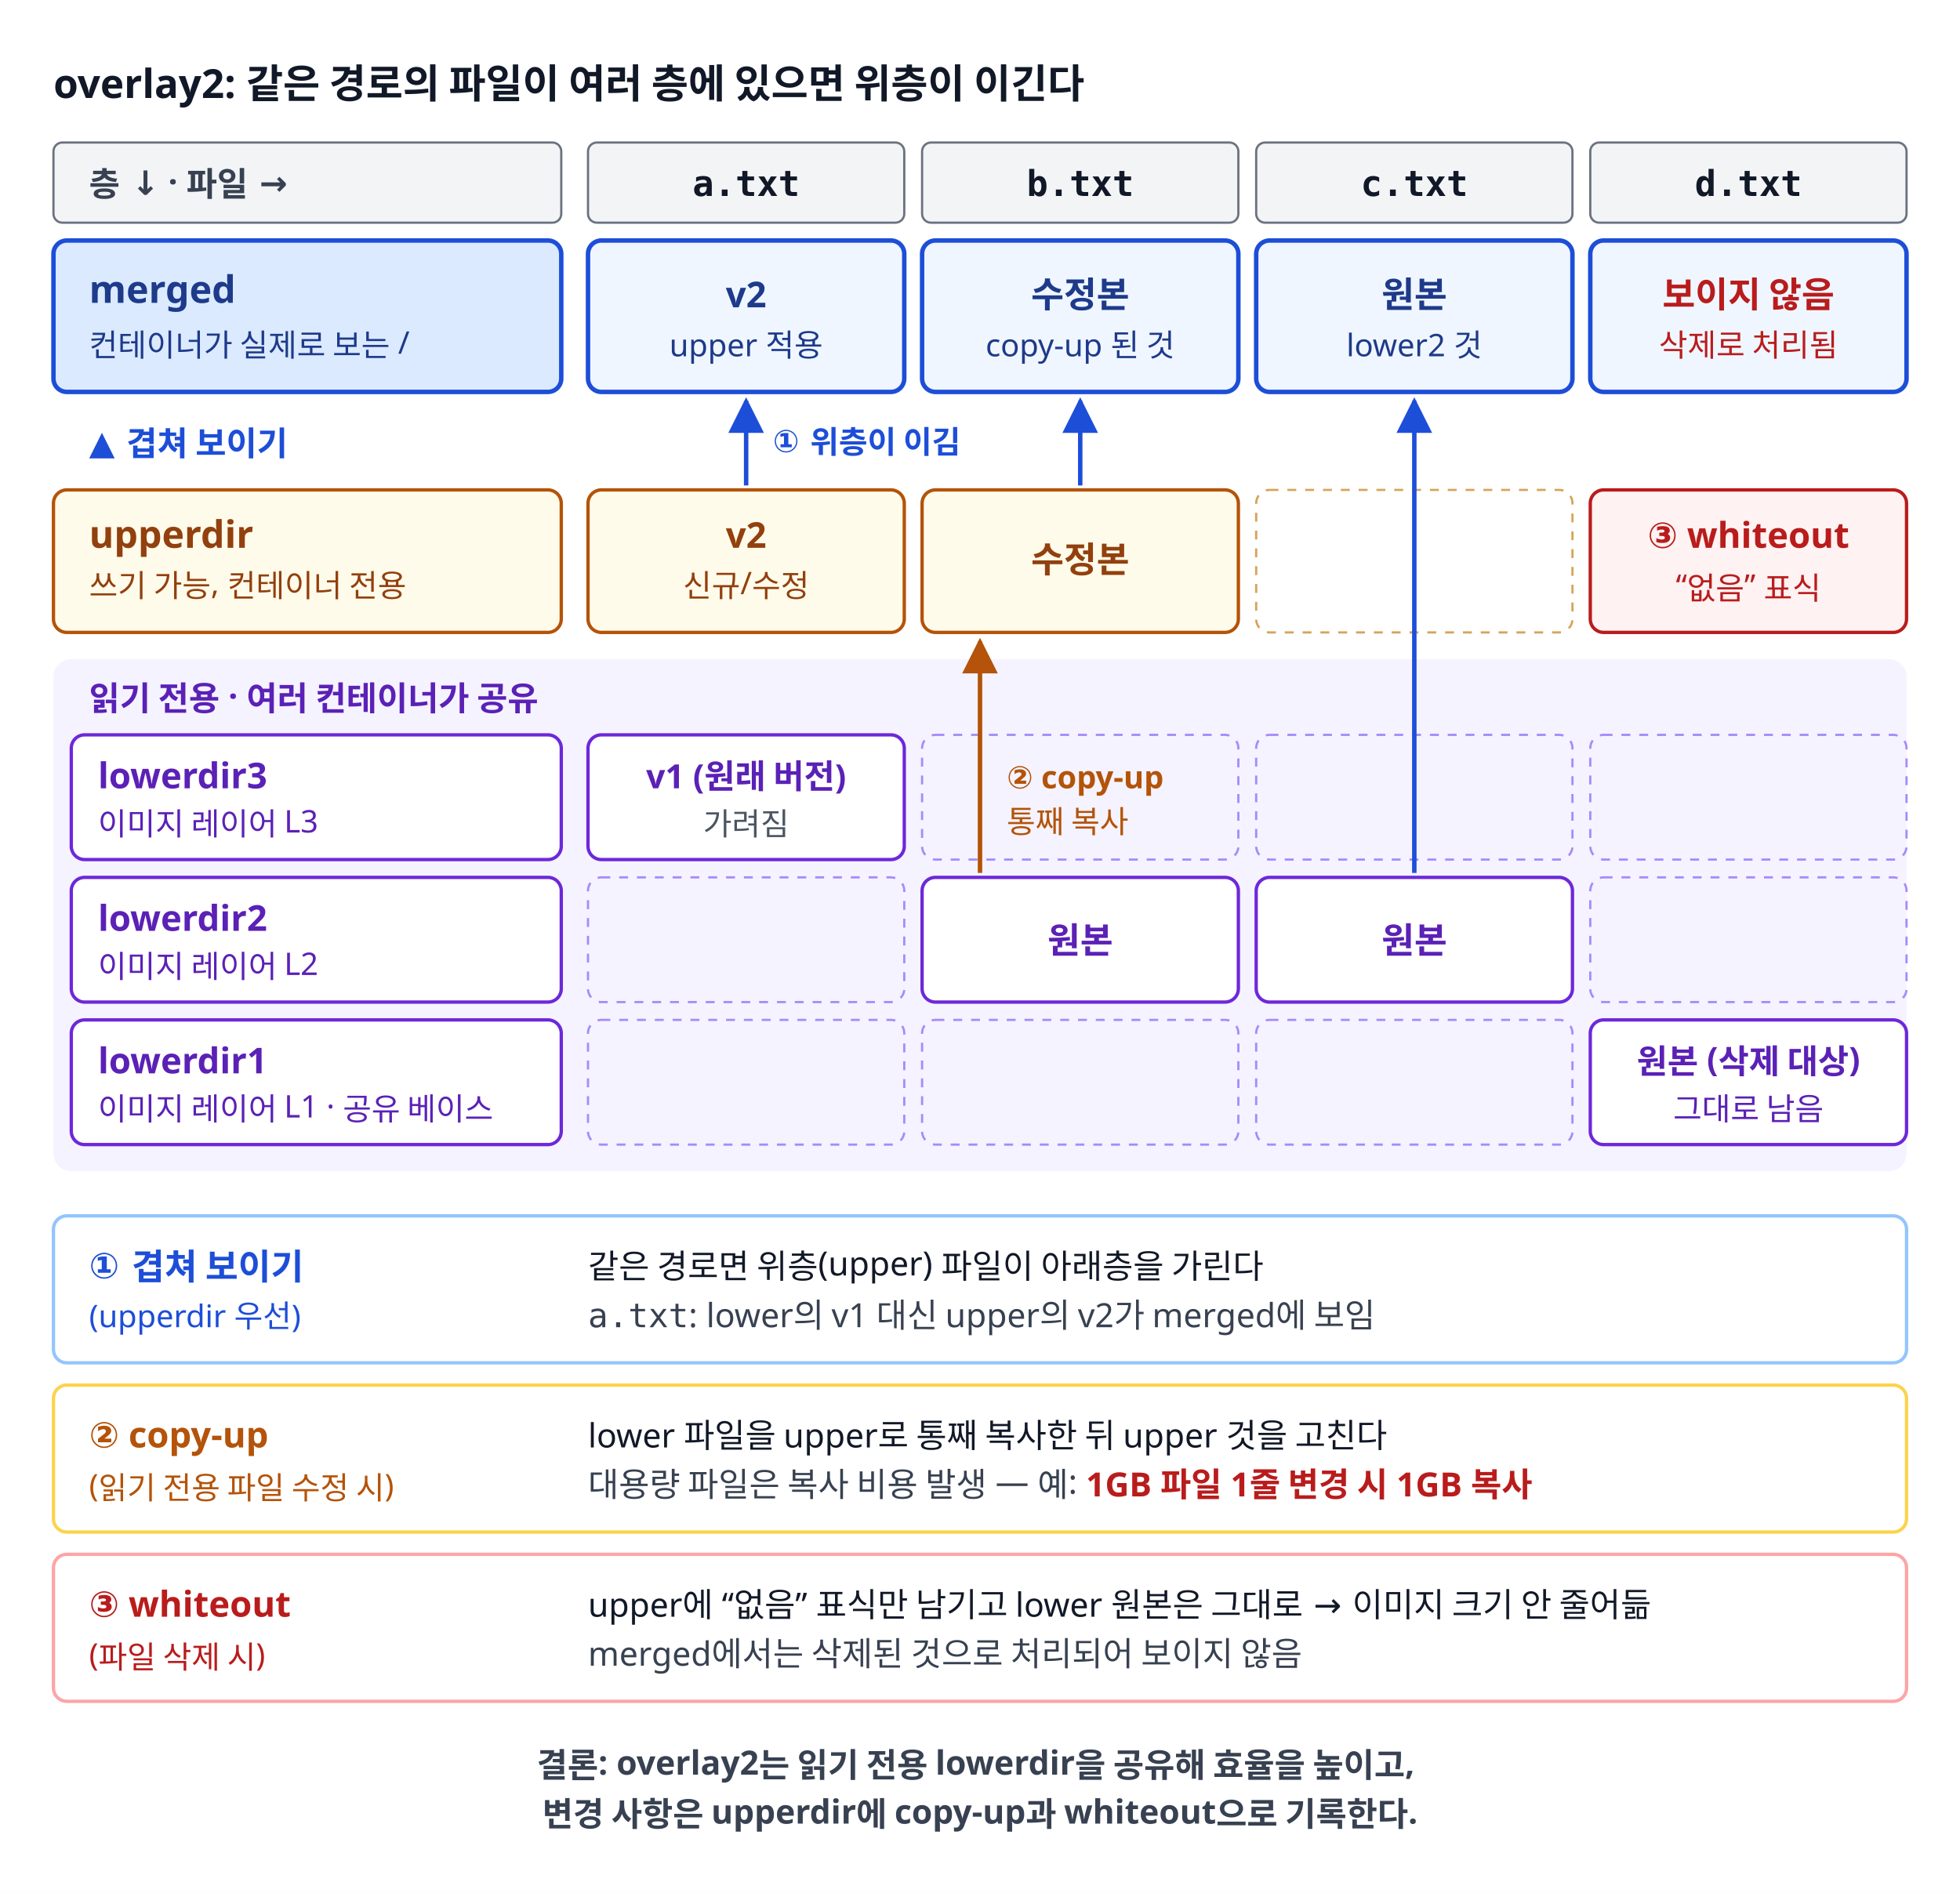
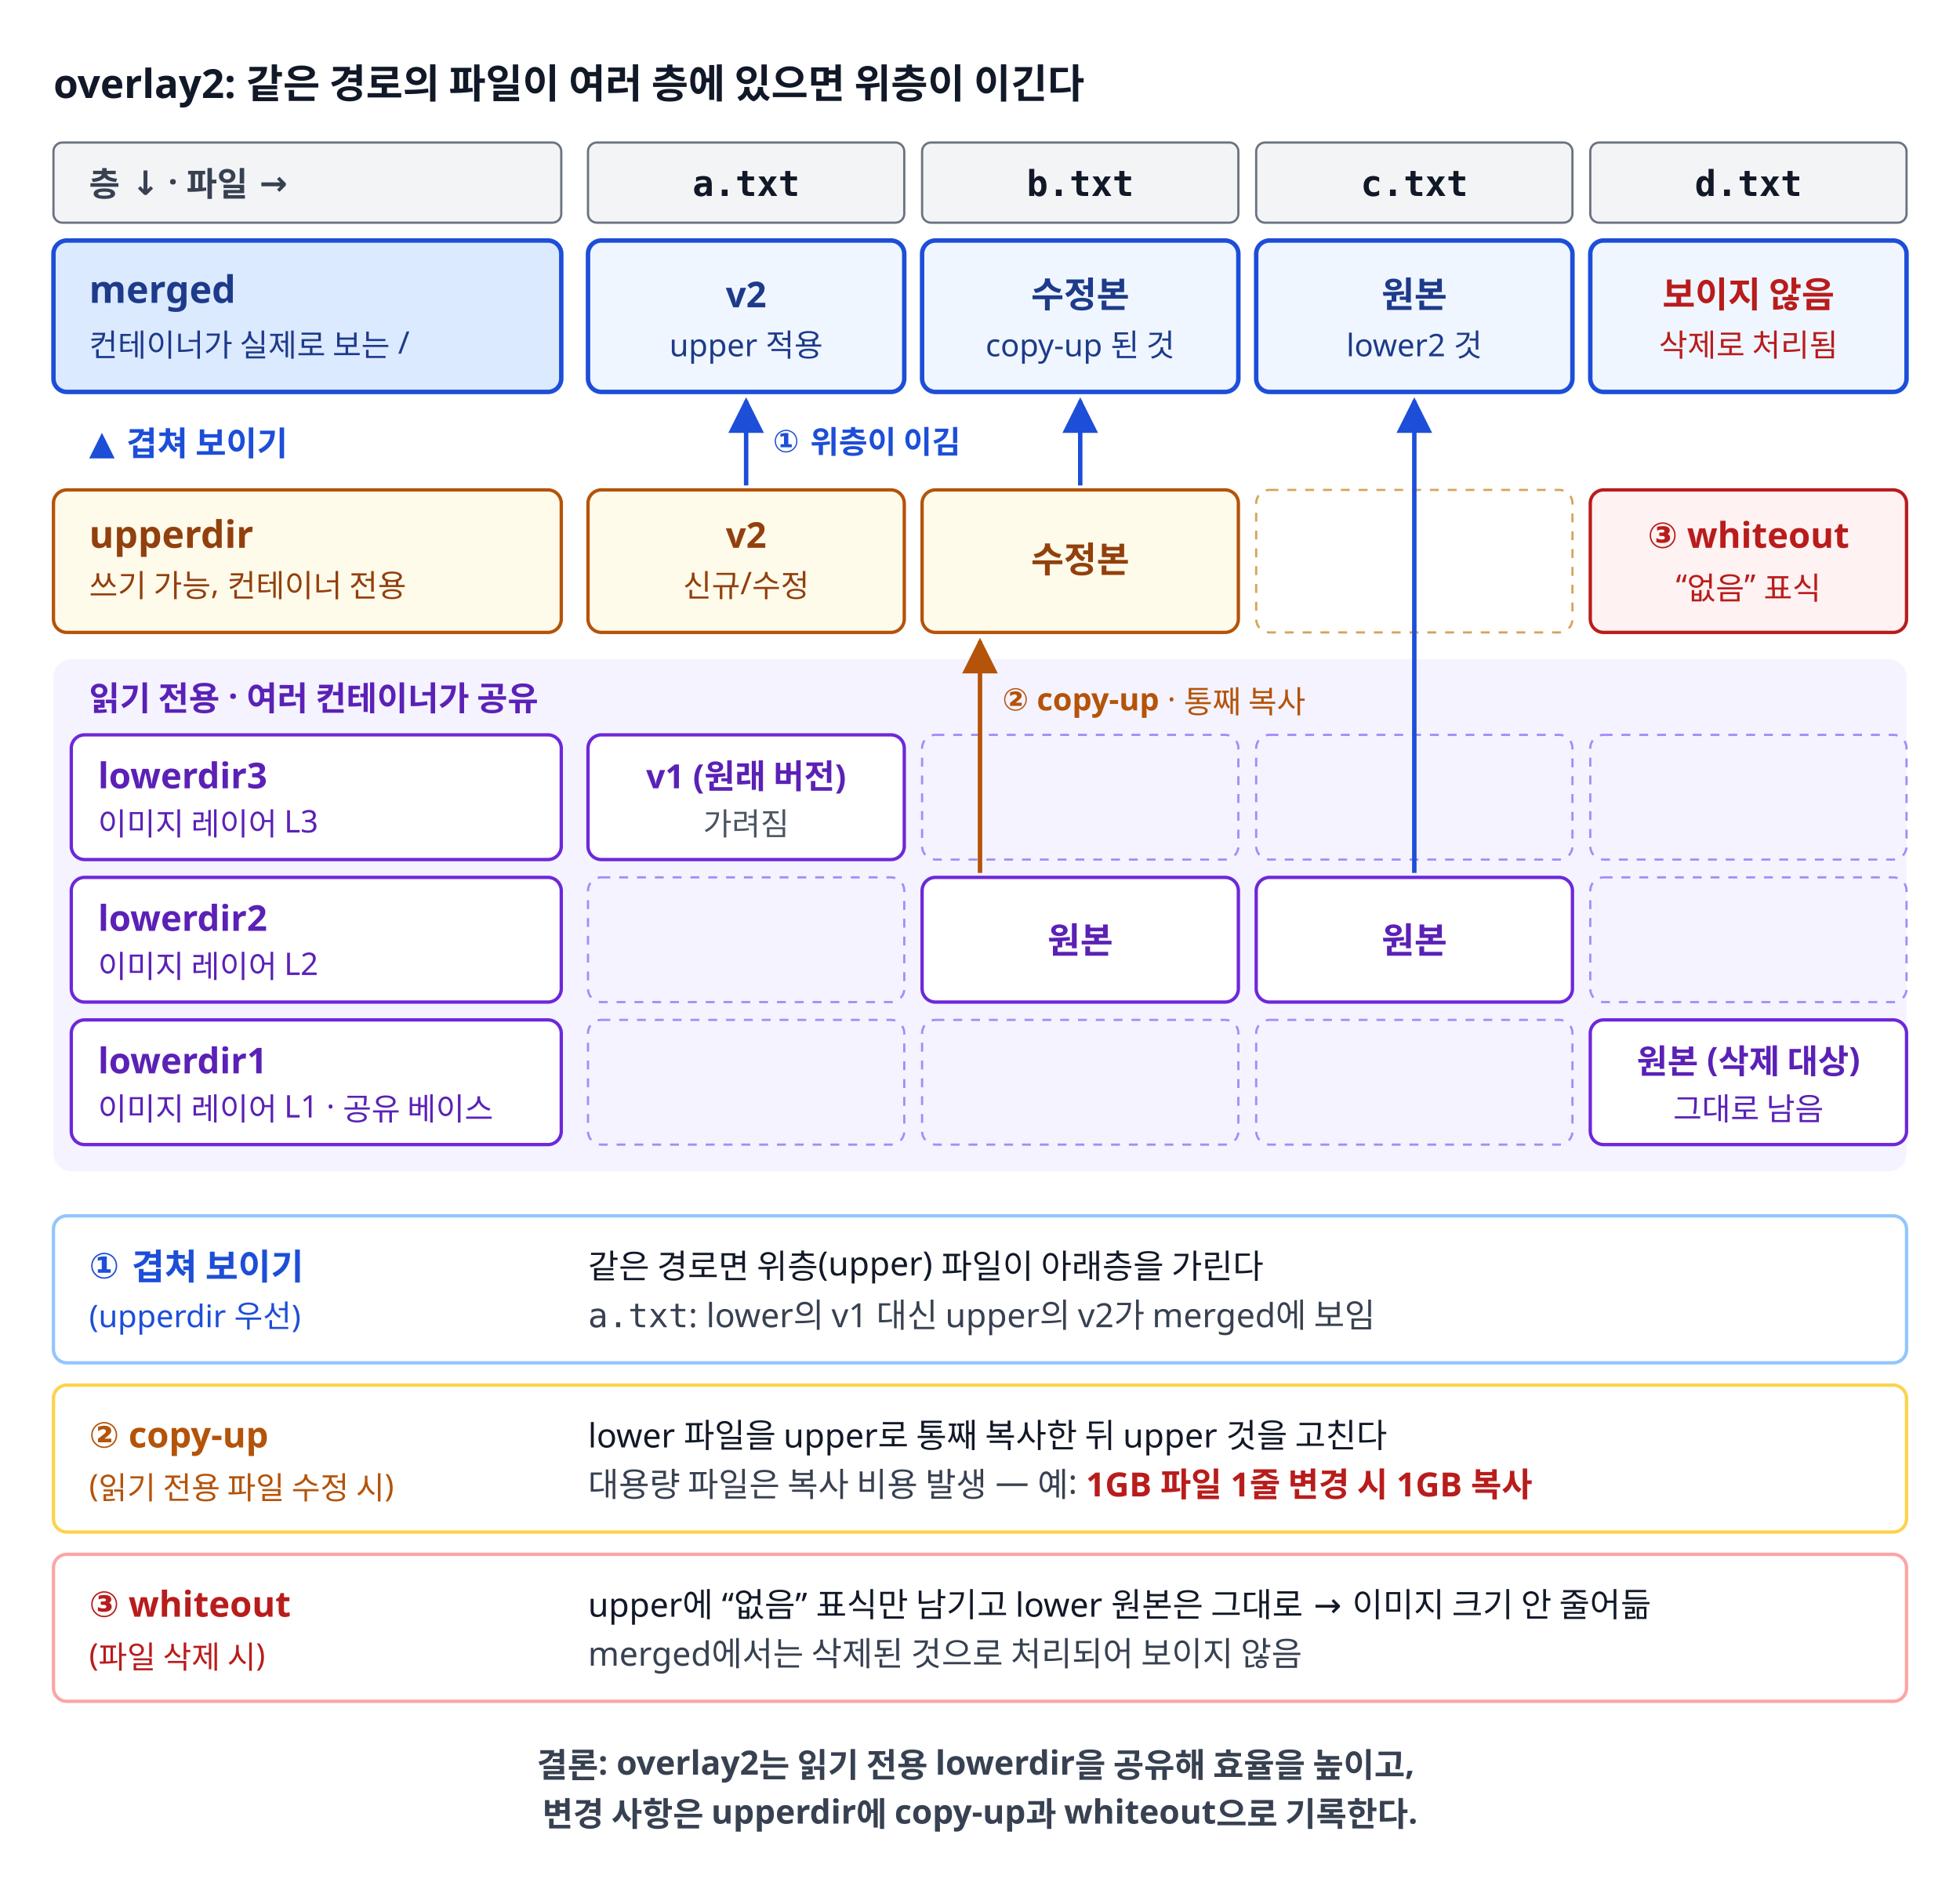
<svg xmlns="http://www.w3.org/2000/svg" viewBox="0 0 880 850" width="880" height="850" font-family="'Malgun Gothic','Apple SD Gothic Neo','Noto Sans KR','Segoe UI',sans-serif" role="img" aria-labelledby="t d">
  <rect width="880" height="850" fill="#ffffff" />
  <defs>
    <marker id="a-blue" viewBox="0 0 10 10" refX="9" refY="5" markerWidth="8" markerHeight="8" orient="auto">
      <path d="M0,0 L10,5 L0,10 z" fill="#1d4ed8" />
    </marker>
    <marker id="a-amber" viewBox="0 0 10 10" refX="9" refY="5" markerWidth="8" markerHeight="8" orient="auto">
      <path d="M0,0 L10,5 L0,10 z" fill="#b45309" />
    </marker>
  </defs>
  <text x="24" y="44" font-size="18" font-weight="bold" fill="#111827">overlay2: 같은 경로의 파일이 여러 층에 있으면 위층이 이긴다</text>
  <rect x="24" y="64" width="228" height="36" rx="4" fill="#f3f4f6" stroke="#6b7280" stroke-width="1" />
  <text x="40" y="88" font-size="15" font-weight="bold" fill="#374151">층 ↓ · 파일 →</text>
  <rect x="264" y="64" width="142" height="36" rx="4" fill="#f3f4f6" stroke="#6b7280" stroke-width="1" />
  <text x="335" y="88" font-size="16" font-weight="bold" fill="#111827" text-anchor="middle" font-family="Consolas,'D2Coding',Menlo,'Malgun Gothic',monospace">a.txt</text>
  <rect x="414" y="64" width="142" height="36" rx="4" fill="#f3f4f6" stroke="#6b7280" stroke-width="1" />
  <text x="485" y="88" font-size="16" font-weight="bold" fill="#111827" text-anchor="middle" font-family="Consolas,'D2Coding',Menlo,'Malgun Gothic',monospace">b.txt</text>
  <rect x="564" y="64" width="142" height="36" rx="4" fill="#f3f4f6" stroke="#6b7280" stroke-width="1" />
  <text x="635" y="88" font-size="16" font-weight="bold" fill="#111827" text-anchor="middle" font-family="Consolas,'D2Coding',Menlo,'Malgun Gothic',monospace">c.txt</text>
  <rect x="714" y="64" width="142" height="36" rx="4" fill="#f3f4f6" stroke="#6b7280" stroke-width="1" />
  <text x="785" y="88" font-size="16" font-weight="bold" fill="#111827" text-anchor="middle" font-family="Consolas,'D2Coding',Menlo,'Malgun Gothic',monospace">d.txt</text>
  <rect x="24" y="108" width="228" height="68" rx="6" fill="#dbeafe" stroke="#1d4ed8" stroke-width="2" />
  <text x="40" y="136" font-size="17" font-weight="bold" fill="#1e3a8a">merged</text>
  <text x="40" y="160" font-size="14" fill="#1e3a8a">컨테이너가 실제로 보는 /</text>
  <rect x="264" y="108" width="142" height="68" rx="6" fill="#eff6ff" stroke="#1d4ed8" stroke-width="2" />
  <text x="335" y="138" font-size="16" font-weight="bold" fill="#1e3a8a" text-anchor="middle">v2</text>
  <text x="335" y="160" font-size="14" fill="#1e3a8a" text-anchor="middle">upper 적용</text>
  <rect x="414" y="108" width="142" height="68" rx="6" fill="#eff6ff" stroke="#1d4ed8" stroke-width="2" />
  <text x="485" y="138" font-size="16" font-weight="bold" fill="#1e3a8a" text-anchor="middle">수정본</text>
  <text x="485" y="160" font-size="14" fill="#1e3a8a" text-anchor="middle">copy-up 된 것</text>
  <rect x="564" y="108" width="142" height="68" rx="6" fill="#eff6ff" stroke="#1d4ed8" stroke-width="2" />
  <text x="635" y="138" font-size="16" font-weight="bold" fill="#1e3a8a" text-anchor="middle">원본</text>
  <text x="635" y="160" font-size="14" fill="#1e3a8a" text-anchor="middle">lower2 것</text>
  <rect x="714" y="108" width="142" height="68" rx="6" fill="#eff6ff" stroke="#1d4ed8" stroke-width="2" />
  <text x="785" y="138" font-size="16" font-weight="bold" fill="#b91c1c" text-anchor="middle">보이지 않음</text>
  <text x="785" y="160" font-size="14" fill="#b91c1c" text-anchor="middle">삭제로 처리됨</text>
  <text x="40" y="204" font-size="15" font-weight="bold" fill="#1d4ed8">▲ 겹쳐 보이기</text>
  <text x="347" y="203" font-size="14" font-weight="bold" fill="#1d4ed8">① 위층이 이김</text>
  <rect x="24" y="220" width="228" height="64" rx="6" fill="#fffbeb" stroke="#b45309" stroke-width="1.5" />
  <text x="40" y="246" font-size="17" font-weight="bold" fill="#92400e">upperdir</text>
  <text x="40" y="268" font-size="14" fill="#92400e">쓰기 가능, 컨테이너 전용</text>
  <rect x="264" y="220" width="142" height="64" rx="6" fill="#fffbeb" stroke="#b45309" stroke-width="1.5" />
  <text x="335" y="246" font-size="16" font-weight="bold" fill="#92400e" text-anchor="middle">v2</text>
  <text x="335" y="268" font-size="14" fill="#92400e" text-anchor="middle">신규/수정</text>
  <rect x="414" y="220" width="142" height="64" rx="6" fill="#fffbeb" stroke="#b45309" stroke-width="1.5" />
  <text x="485" y="257" font-size="16" font-weight="bold" fill="#92400e" text-anchor="middle">수정본</text>
  <rect x="564" y="220" width="142" height="64" rx="6" fill="none" stroke="#d6a45a" stroke-width="1" stroke-dasharray="4 4" />
  <rect x="714" y="220" width="142" height="64" rx="6" fill="#fef2f2" stroke="#b91c1c" stroke-width="1.5" />
  <text x="785" y="246" font-size="16" font-weight="bold" fill="#b91c1c" text-anchor="middle">③ whiteout</text>
  <text x="785" y="268" font-size="14" fill="#b91c1c" text-anchor="middle">“없음” 표식</text>
  <rect x="24" y="296" width="832" height="230" rx="8" fill="#f5f3ff" />
  <text x="40" y="319" font-size="15" font-weight="bold" fill="#5b21b6">읽기 전용 · 여러 컨테이너가 공유</text>
  <rect x="32" y="330" width="220" height="56" rx="6" fill="#ffffff" stroke="#6d28d9" stroke-width="1.5" />
  <text x="44" y="354" font-size="16" font-weight="bold" fill="#5b21b6">lowerdir3</text>
  <text x="44" y="375" font-size="14" fill="#5b21b6">이미지 레이어 L3</text>
  <rect x="264" y="330" width="142" height="56" rx="6" fill="#ffffff" stroke="#6d28d9" stroke-width="1.5" />
  <text x="335" y="354" font-size="15" font-weight="bold" fill="#5b21b6" text-anchor="middle">v1 (원래 버전)</text>
  <text x="335" y="375" font-size="14" fill="#4b5563" text-anchor="middle">가려짐</text>
  <rect x="414" y="330" width="142" height="56" rx="6" fill="none" stroke="#a78bfa" stroke-width="1" stroke-dasharray="4 4" />
  <rect x="564" y="330" width="142" height="56" rx="6" fill="none" stroke="#a78bfa" stroke-width="1" stroke-dasharray="4 4" />
  <rect x="714" y="330" width="142" height="56" rx="6" fill="none" stroke="#a78bfa" stroke-width="1" stroke-dasharray="4 4" />
  <rect x="32" y="394" width="220" height="56" rx="6" fill="#ffffff" stroke="#6d28d9" stroke-width="1.5" />
  <text x="44" y="418" font-size="16" font-weight="bold" fill="#5b21b6">lowerdir2</text>
  <text x="44" y="439" font-size="14" fill="#5b21b6">이미지 레이어 L2</text>
  <rect x="264" y="394" width="142" height="56" rx="6" fill="none" stroke="#a78bfa" stroke-width="1" stroke-dasharray="4 4" />
  <rect x="414" y="394" width="142" height="56" rx="6" fill="#ffffff" stroke="#6d28d9" stroke-width="1.5" />
  <text x="485" y="428" font-size="16" font-weight="bold" fill="#5b21b6" text-anchor="middle">원본</text>
  <rect x="564" y="394" width="142" height="56" rx="6" fill="#ffffff" stroke="#6d28d9" stroke-width="1.5" />
  <text x="635" y="428" font-size="16" font-weight="bold" fill="#5b21b6" text-anchor="middle">원본</text>
  <rect x="714" y="394" width="142" height="56" rx="6" fill="none" stroke="#a78bfa" stroke-width="1" stroke-dasharray="4 4" />
  <rect x="32" y="458" width="220" height="56" rx="6" fill="#ffffff" stroke="#6d28d9" stroke-width="1.5" />
  <text x="44" y="482" font-size="16" font-weight="bold" fill="#5b21b6">lowerdir1</text>
  <text x="44" y="503" font-size="14" fill="#5b21b6">이미지 레이어 L1 · 공유 베이스</text>
  <rect x="264" y="458" width="142" height="56" rx="6" fill="none" stroke="#a78bfa" stroke-width="1" stroke-dasharray="4 4" />
  <rect x="414" y="458" width="142" height="56" rx="6" fill="none" stroke="#a78bfa" stroke-width="1" stroke-dasharray="4 4" />
  <rect x="564" y="458" width="142" height="56" rx="6" fill="none" stroke="#a78bfa" stroke-width="1" stroke-dasharray="4 4" />
  <rect x="714" y="458" width="142" height="56" rx="6" fill="#ffffff" stroke="#6d28d9" stroke-width="1.5" />
  <text x="785" y="482" font-size="15" font-weight="bold" fill="#5b21b6" text-anchor="middle">원본 (삭제 대상)</text>
  <text x="785" y="503" font-size="14" fill="#5b21b6" text-anchor="middle">그대로 남음</text>
  <line x1="335" y1="218" x2="335" y2="180" stroke="#1d4ed8" stroke-width="2" marker-end="url(#a-blue)" />
  <line x1="485" y1="218" x2="485" y2="180" stroke="#1d4ed8" stroke-width="2" marker-end="url(#a-blue)" />
  <line x1="635" y1="392" x2="635" y2="180" stroke="#1d4ed8" stroke-width="2" marker-end="url(#a-blue)" />
  <line x1="440" y1="392" x2="440" y2="288" stroke="#b45309" stroke-width="2" marker-end="url(#a-amber)" />
-   <text x="452" y="354" font-size="14" font-weight="bold" fill="#b45309">② copy-up</text>
-   <text x="452" y="374" font-size="14" fill="#b45309">통째 복사</text>
+   <text x="450" y="319" font-size="14" font-weight="bold" fill="#b45309">② copy-up <tspan font-weight="normal">· 통째 복사</tspan>
+   </text>
  <rect x="24" y="546" width="832" height="66" rx="6" fill="#ffffff" stroke="#93c5fd" stroke-width="1.5" />
  <text x="40" y="574" font-size="16" font-weight="bold" fill="#1d4ed8">① 겹쳐 보이기</text>
  <text x="40" y="596" font-size="14" fill="#1d4ed8">(upperdir 우선)</text>
  <text x="264" y="574" font-size="15" fill="#111827">같은 경로면 위층(upper) 파일이 아래층을 가린다</text>
  <text x="264" y="596" font-size="15" fill="#374151">
    <tspan font-family="Consolas,'D2Coding',Menlo,'Malgun Gothic',monospace">a.txt</tspan>: lower의 v1 대신 upper의 v2가 merged에 보임</text>
  <rect x="24" y="622" width="832" height="66" rx="6" fill="#ffffff" stroke="#fcd34d" stroke-width="1.5" />
  <text x="40" y="650" font-size="16" font-weight="bold" fill="#b45309">② copy-up</text>
  <text x="40" y="672" font-size="14" fill="#b45309">(읽기 전용 파일 수정 시)</text>
  <text x="264" y="650" font-size="15" fill="#111827">lower 파일을 upper로 통째 복사한 뒤 upper 것을 고친다</text>
  <text x="264" y="672" font-size="15" fill="#374151">대용량 파일은 복사 비용 발생 — 예: <tspan font-weight="bold" fill="#b91c1c">1GB 파일 1줄 변경 시 1GB 복사</tspan>
  </text>
  <rect x="24" y="698" width="832" height="66" rx="6" fill="#ffffff" stroke="#fca5a5" stroke-width="1.5" />
  <text x="40" y="726" font-size="16" font-weight="bold" fill="#b91c1c">③ whiteout</text>
  <text x="40" y="748" font-size="14" fill="#b91c1c">(파일 삭제 시)</text>
  <text x="264" y="726" font-size="15" fill="#111827">upper에 “없음” 표식만 남기고 lower 원본은 그대로 → 이미지 크기 안 줄어듦</text>
  <text x="264" y="748" font-size="15" fill="#374151">merged에서는 삭제된 것으로 처리되어 보이지 않음</text>
  <text x="440" y="798" font-size="15" font-weight="bold" fill="#374151" text-anchor="middle">결론: overlay2는 읽기 전용 lowerdir을 공유해 효율을 높이고,
    <tspan x="440" dy="22">변경 사항은 upperdir에 copy-up과 whiteout으로 기록한다.</tspan>
  </text>
</svg>
